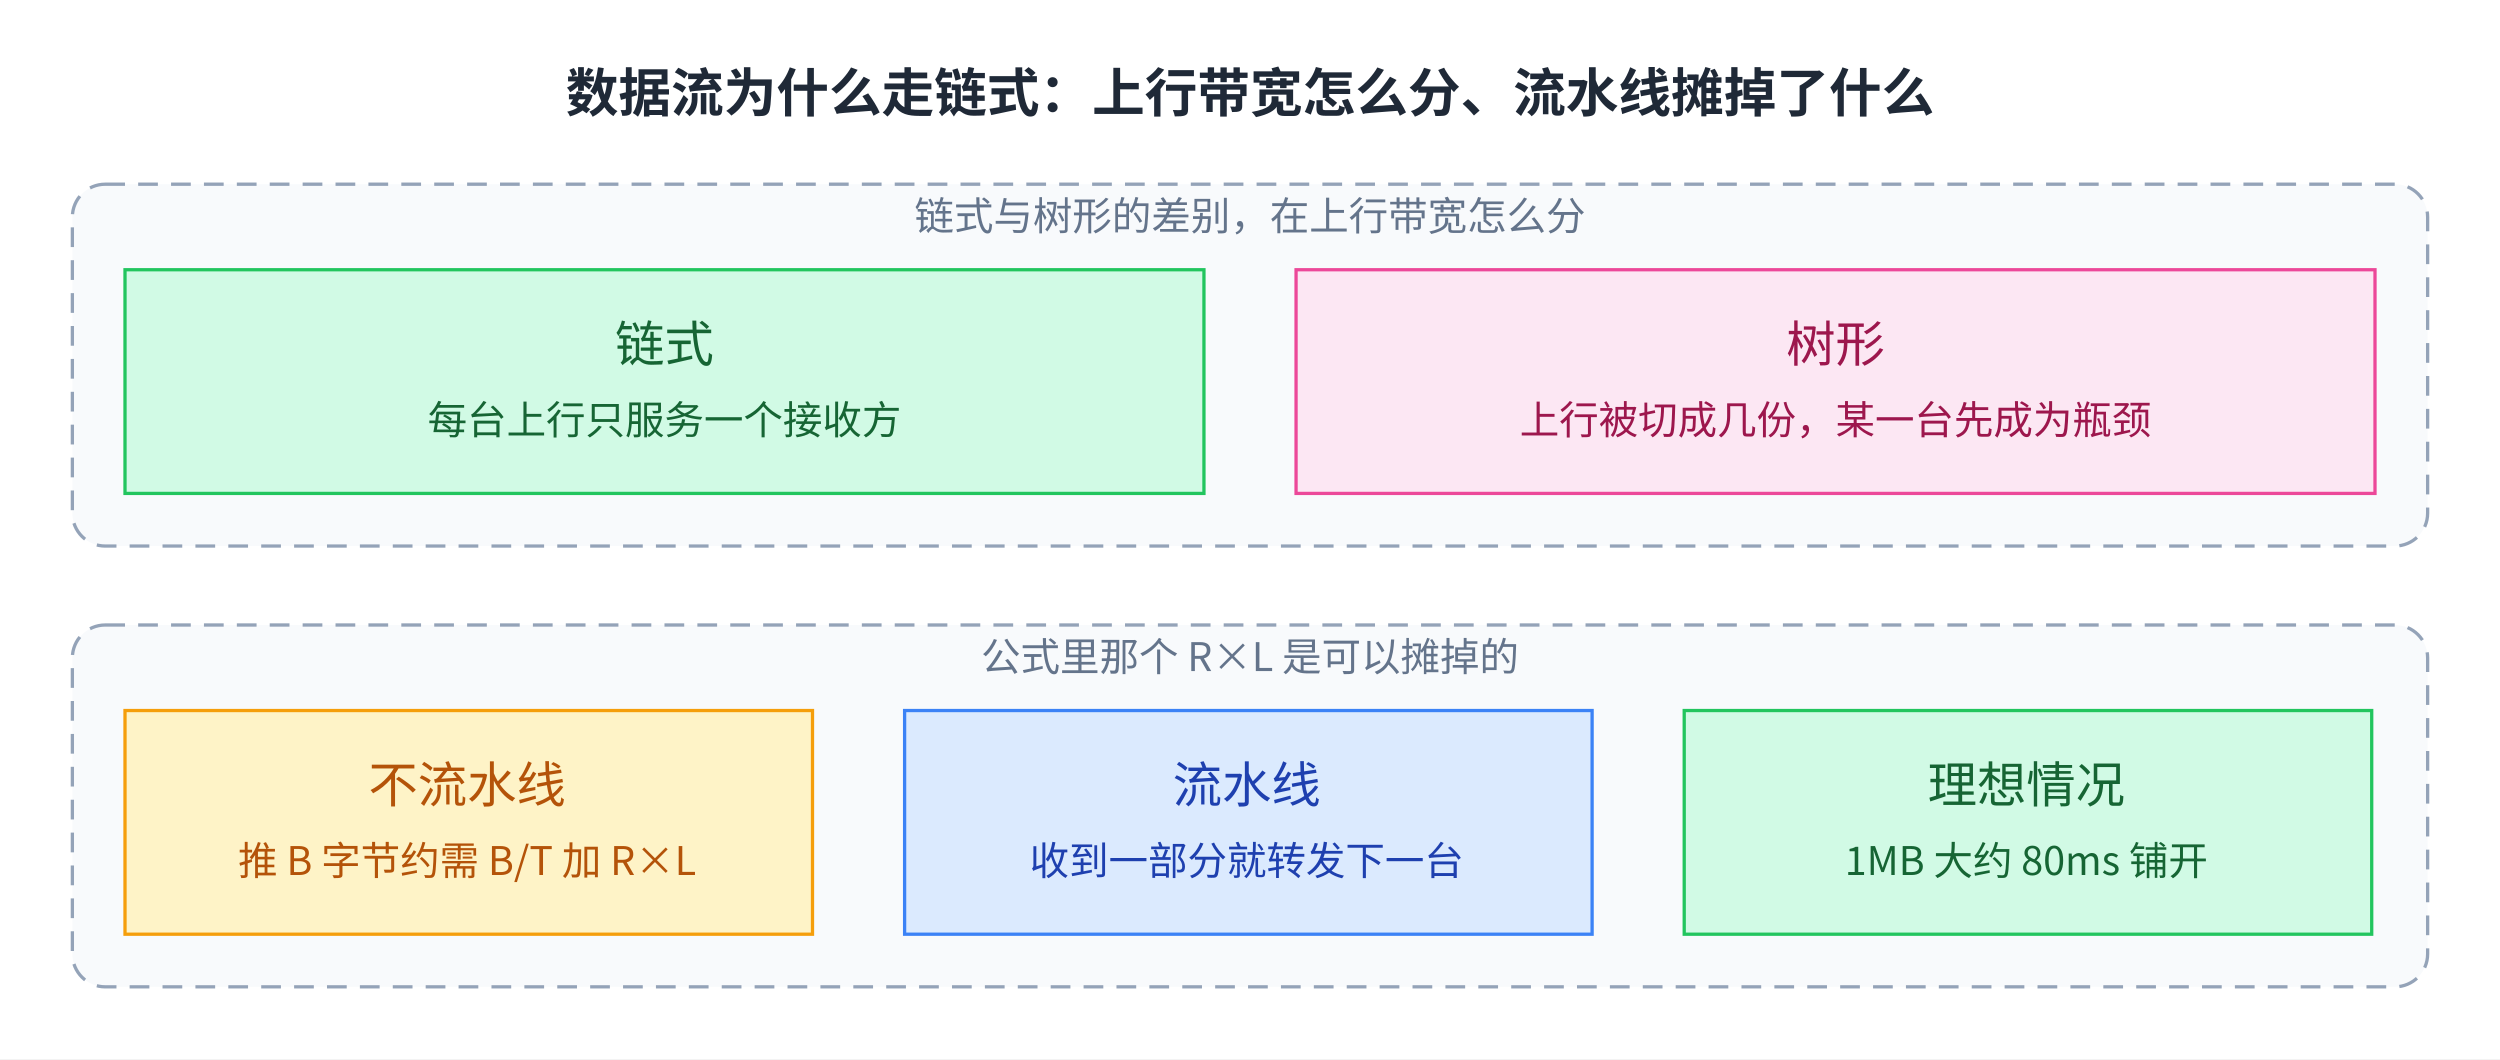
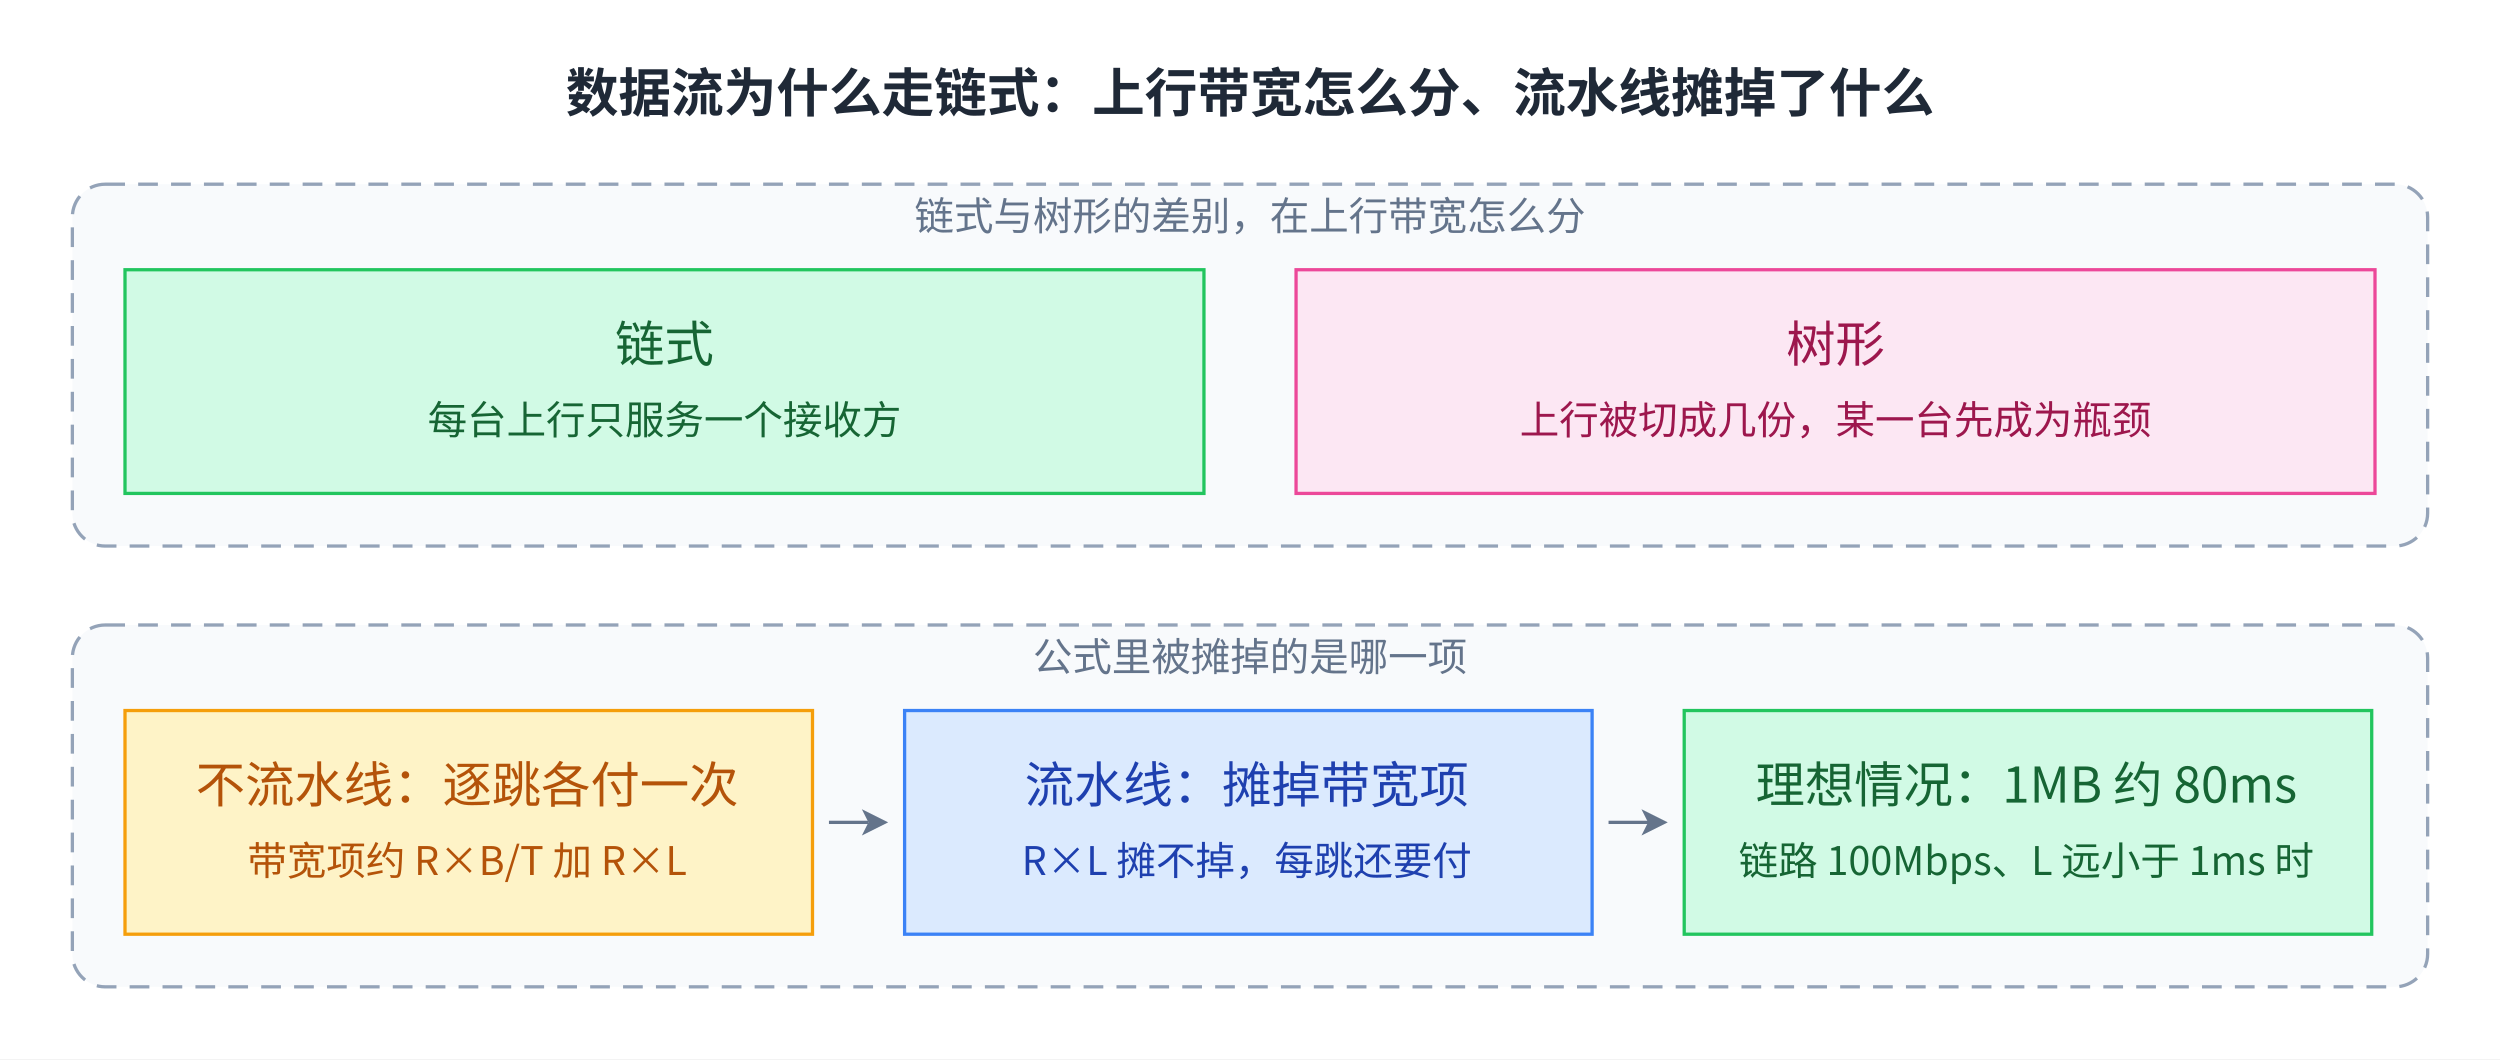
<svg xmlns="http://www.w3.org/2000/svg" viewBox="0 0 760 322" width="760" height="322" role="img" aria-labelledby="fig-gfs-15-title fig-gfs-15-desc">
  <defs>
    <style>
      text { font-family: 'PingFang SC', 'Microsoft YaHei', 'Noto Sans CJK SC', system-ui, sans-serif; }
    </style>
    <marker id="arrow" markerWidth="8" markerHeight="8" refX="2" refY="4" orient="auto" markerUnits="userSpaceOnUse">
      <path d="M0,0 L8,4 L0,8 L2,4 z" fill="#64748b" />
    </marker>
  </defs>
  <rect x="0" y="0" width="760" height="322" fill="#ffffff" />
  <text x="380" y="34" font-size="16" font-weight="600" fill="#1f2937" text-anchor="middle">数据流为什么走链式：上行带宽怎么分、流水线摊掉了什么</text>
  <rect x="22" y="56" width="716" height="110" rx="10" fill="#f8fafc" stroke="#94a3b8" stroke-dasharray="6,4" />
  <text x="380" y="70" font-size="12" fill="#64748b" text-anchor="middle">链式与树形的差别，在上行带宽怎么分</text>
  <rect x="22" y="190" width="716" height="110" rx="10" fill="#f8fafc" stroke="#94a3b8" stroke-dasharray="6,4" />
-   <text x="380" y="204" font-size="12" fill="#64748b" text-anchor="middle">公式里那个 R×L 是可以摊掉的</text>
+   <text x="380" y="204" font-size="12" fill="#64748b" text-anchor="middle">公式里被摊掉的是哪一项</text>
+   <path d="M252,250 L264,250" fill="none" stroke="#64748b" marker-end="url(#arrow)" />
+   <path d="M489,250 L501,250" fill="none" stroke="#64748b" marker-end="url(#arrow)" />
  <rect x="38" y="82" width="328" height="68" fill="#d1fae5" stroke="#22c55e" />
  <text x="202" y="110" font-size="15" fill="#166534" text-anchor="middle">链式</text>
  <text x="202" y="132" font-size="12" fill="#166534" text-anchor="middle">每台上行只服务一个接收方</text>
  <rect x="394" y="82" width="328" height="68" fill="#fce7f3" stroke="#ec4899" />
  <text x="558" y="110" font-size="15" fill="#9d174d" text-anchor="middle">树形</text>
  <text x="558" y="132" font-size="12" fill="#9d174d" text-anchor="middle">上行被切成几份，某一台先成为瓶颈</text>
  <rect x="38" y="216" width="209" height="68" fill="#fef3c7" stroke="#f59e0b" />
-   <text x="142" y="244" font-size="15" fill="#b45309" text-anchor="middle">不流水线</text>
-   <text x="142" y="266" font-size="12" fill="#b45309" text-anchor="middle">推 B 字节约需 B/T 加 R×L</text>
+   <text x="142" y="244" font-size="15" fill="#b45309" text-anchor="middle">不流水线：逐跳各付一次</text>
+   <text x="142" y="266" font-size="12" fill="#b45309" text-anchor="middle">带宽项约 R×B/T 加 R×L</text>
  <rect x="275" y="216" width="209" height="68" fill="#dbeafe" stroke="#3b82f6" />
-   <text x="379" y="244" font-size="15" fill="#1e40af" text-anchor="middle">流水线</text>
-   <text x="379" y="266" font-size="12" fill="#1e40af" text-anchor="middle">收到一部分就转发下一台</text>
+   <text x="379" y="244" font-size="15" fill="#1e40af" text-anchor="middle">流水线：摊掉带宽项</text>
+   <text x="379" y="266" font-size="12" fill="#1e40af" text-anchor="middle">R×L 摊不掉，每跳还要付</text>
  <rect x="512" y="216" width="209" height="68" fill="#d1fae5" stroke="#22c55e" />
-   <text x="616" y="244" font-size="15" fill="#166534" text-anchor="middle">理想情况</text>
-   <text x="616" y="266" font-size="12" fill="#166534" text-anchor="middle">1MB 大约 80ms 铺开</text>
+   <text x="616" y="244" font-size="15" fill="#166534" text-anchor="middle">理想情况：1MB 约 80ms</text>
+   <text x="616" y="266" font-size="12" fill="#166534" text-anchor="middle">链路 100Mbps、L 远小于 1ms 时</text>
</svg>
